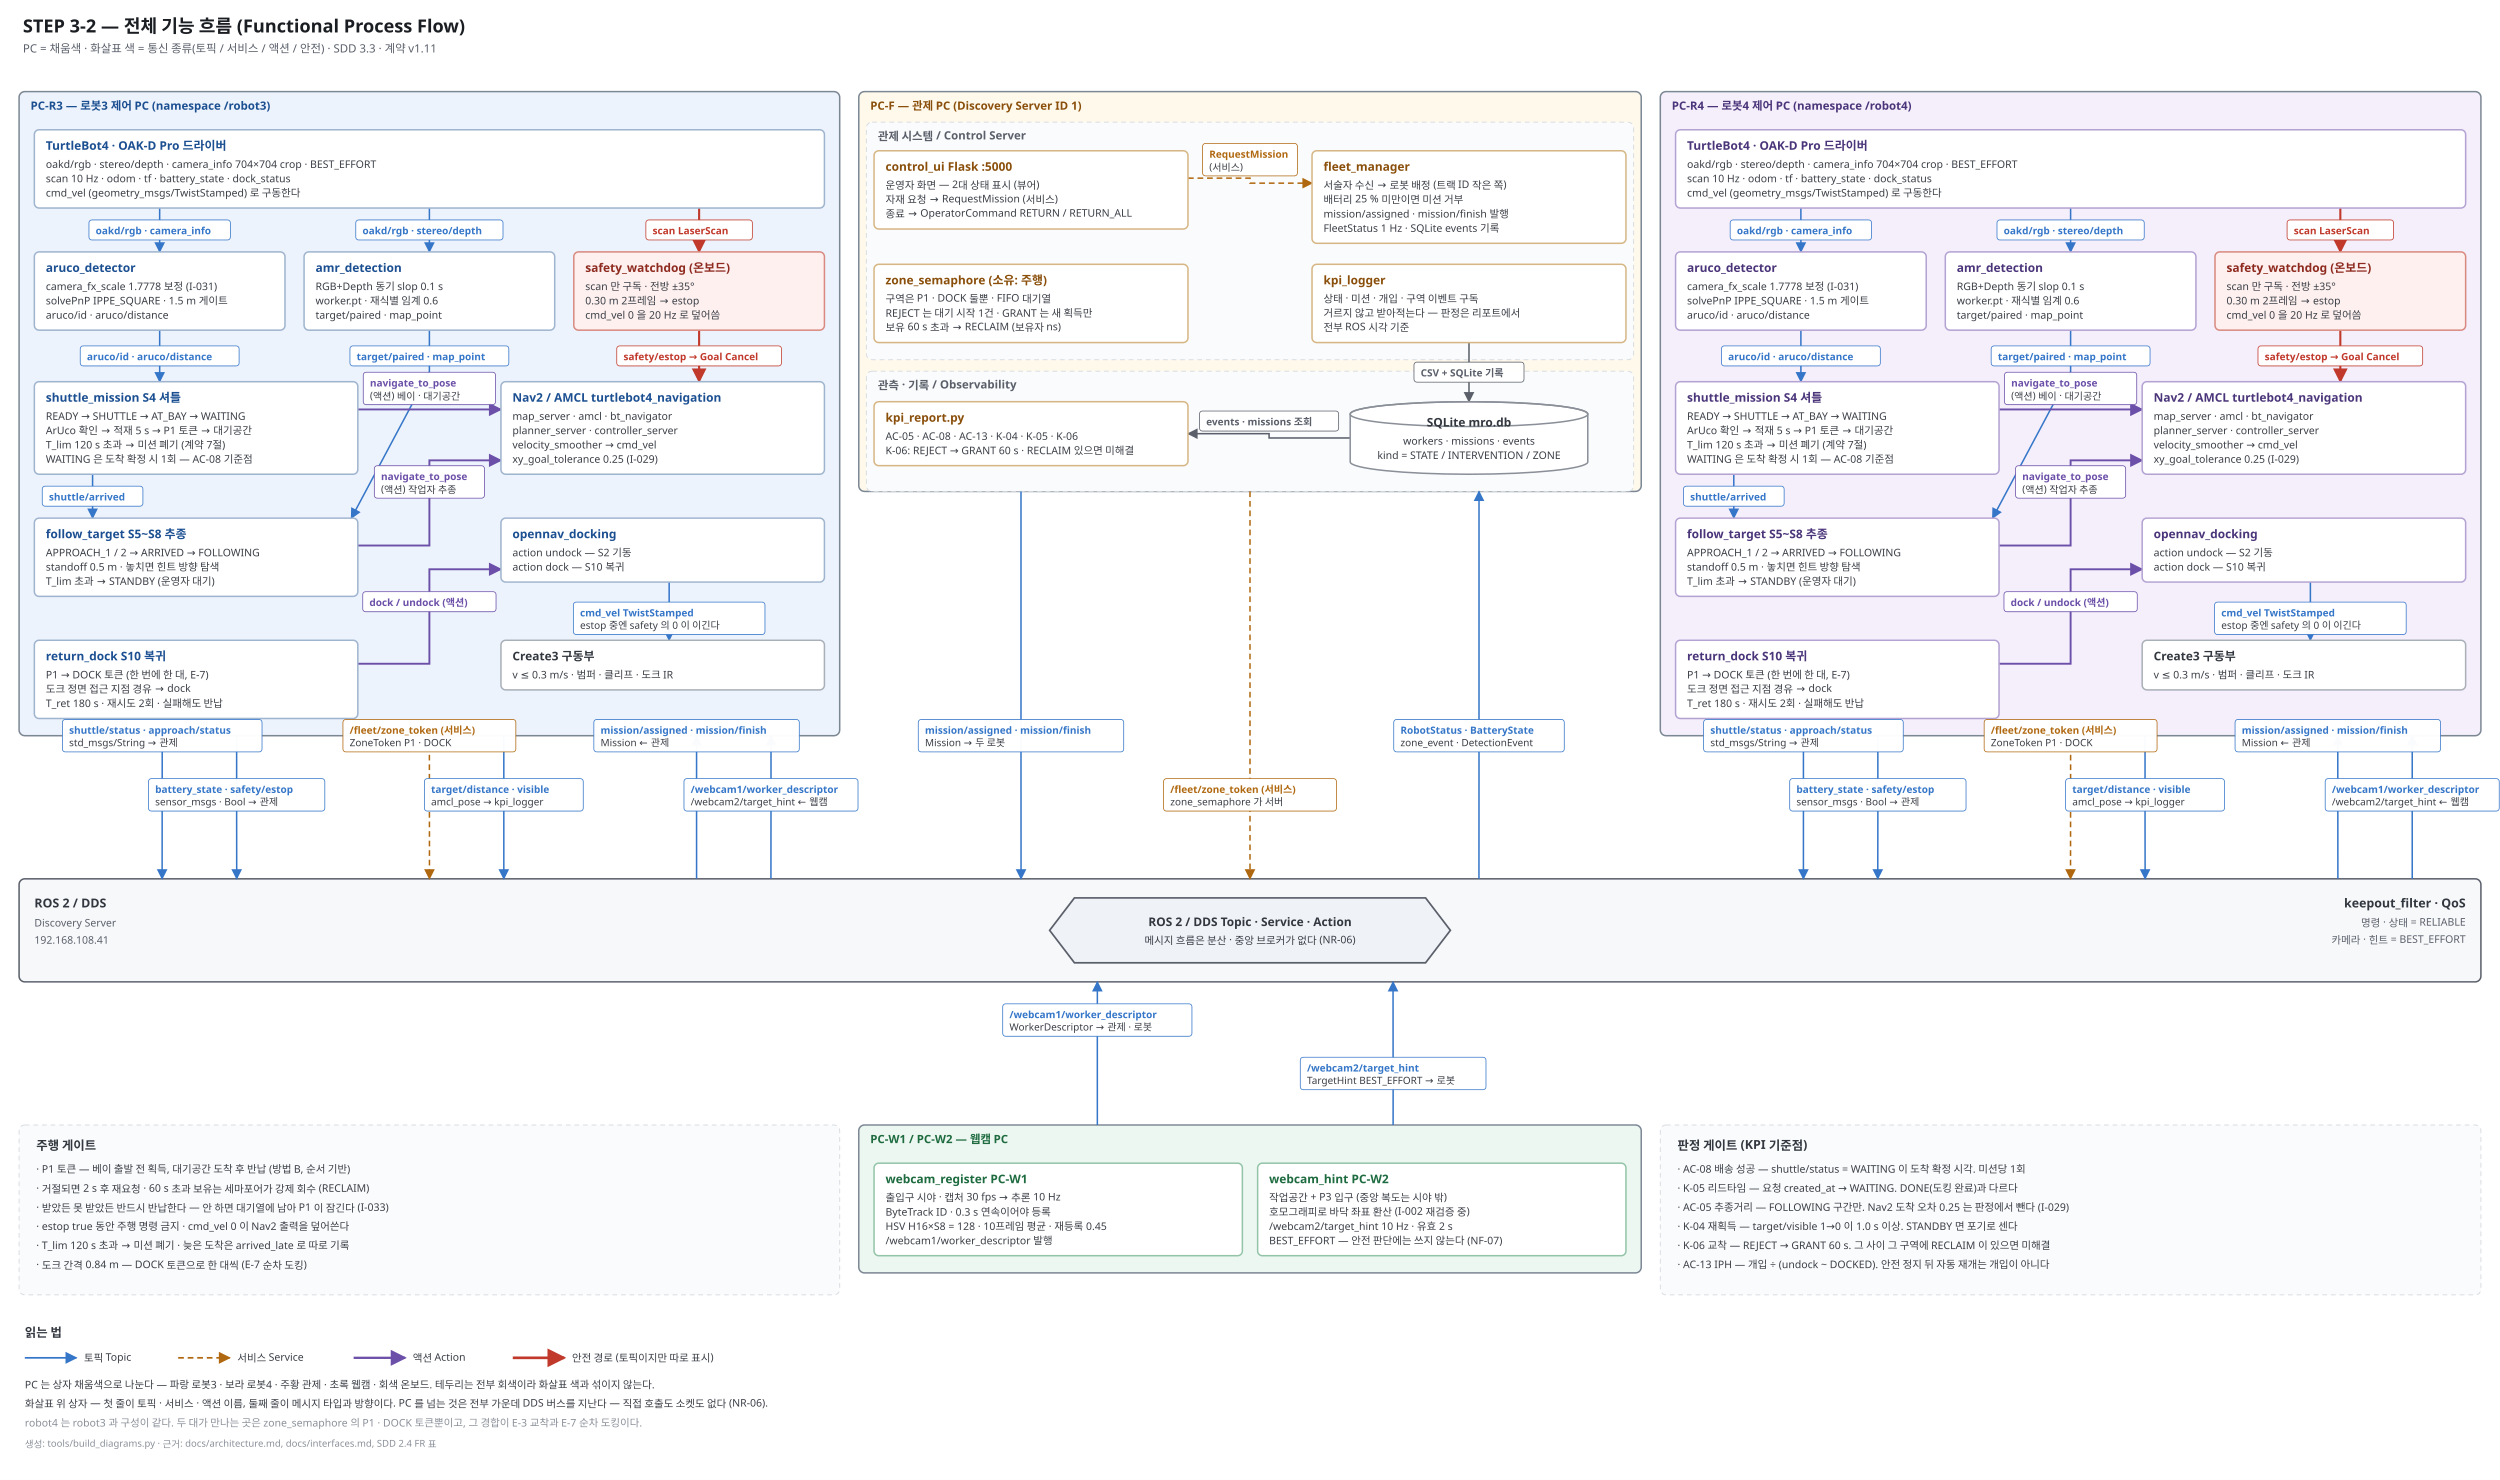
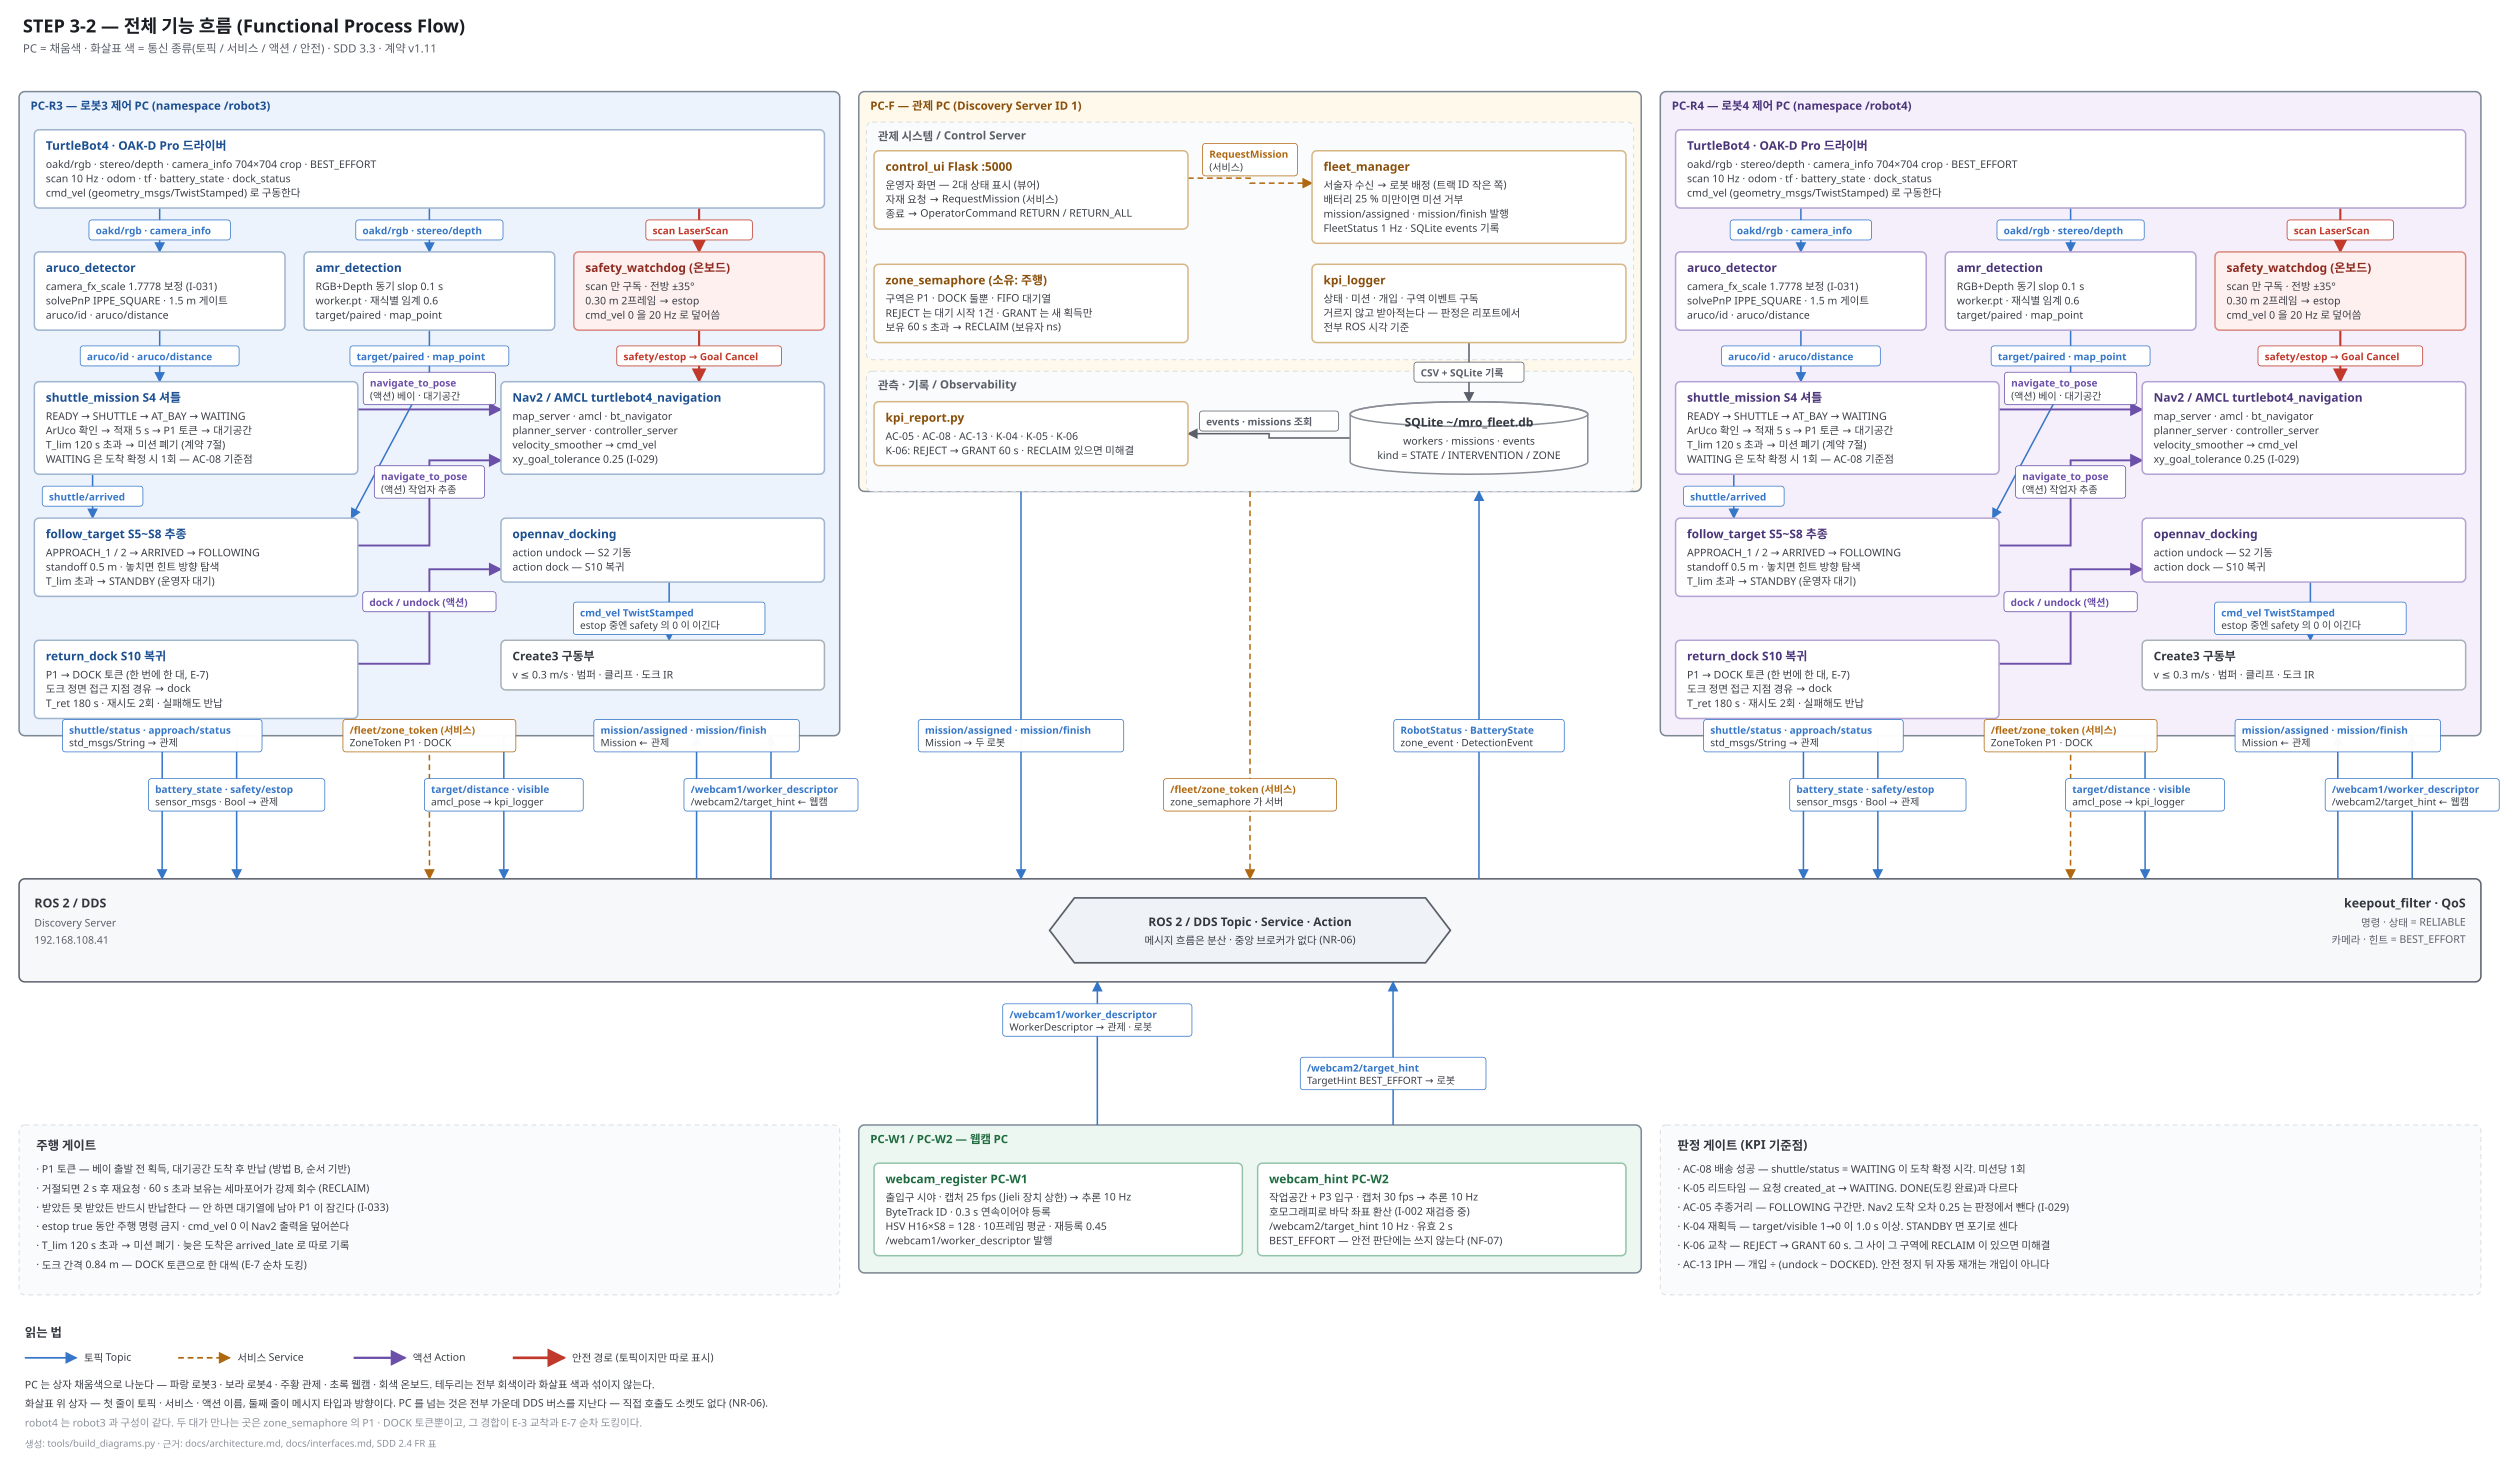
<svg xmlns="http://www.w3.org/2000/svg" width="2620" height="1551" viewBox="0 0 2620 1551" font-family="'Noto Sans KR','Malgun Gothic','Apple SD Gothic Neo','Segoe UI',sans-serif">
  <defs>
    <marker id="ar" viewBox="0 0 10 10" refX="9" refY="5" markerWidth="7" markerHeight="7" orient="auto-start-reverse">
      <path d="M0,0 L10,5 L0,10 z" fill="#5A5F6A" />
    </marker>
    <marker id="arR" viewBox="0 0 10 10" refX="9" refY="5" markerWidth="7" markerHeight="7" orient="auto-start-reverse">
      <path d="M0,0 L10,5 L0,10 z" fill="#C0392B" />
    </marker>
    <marker id="arB" viewBox="0 0 10 10" refX="9" refY="5" markerWidth="7" markerHeight="7" orient="auto-start-reverse">
      <path d="M0,0 L10,5 L0,10 z" fill="#3576C8" />
    </marker>
    <marker id="arP" viewBox="0 0 10 10" refX="9" refY="5" markerWidth="7" markerHeight="7" orient="auto-start-reverse">
      <path d="M0,0 L10,5 L0,10 z" fill="#6B4FA8" />
    </marker>
    <marker id="arO" viewBox="0 0 10 10" refX="9" refY="5" markerWidth="7" markerHeight="7" orient="auto-start-reverse">
      <path d="M0,0 L10,5 L0,10 z" fill="#B06810" />
    </marker>
    <marker id="arG" viewBox="0 0 10 10" refX="9" refY="5" markerWidth="7" markerHeight="7" orient="auto-start-reverse">
      <path d="M0,0 L10,5 L0,10 z" fill="#2E8B57" />
    </marker>
  </defs>
  <rect width="100%" height="100%" fill="#FFFFFF" />
  <text x="24" y="34" font-size="19" font-weight="700" fill="#1A1D22">STEP 3-2 — 전체 기능 흐름 (Functional Process Flow)</text>
  <text x="24" y="55" font-size="12" fill="#5A5F6A">PC = 채움색 · 화살표 색 = 통신 종류(토픽 / 서비스 / 액션 / 안전) · SDD 3.3 · 계약 v1.11</text>
  <rect x="20" y="96" width="860" height="675" rx="6" fill="#EDF3FC" stroke="#7C8794" stroke-width="1.6" />
  <text x="32" y="115" font-size="12" font-weight="700" fill="#1B4F91">PC-R3 — 로봇3 제어 PC   (namespace /robot3)</text>
  <rect x="1740" y="96" width="860" height="675" rx="6" fill="#F4EFFB" stroke="#7C8794" stroke-width="1.6" />
  <text x="1752" y="115" font-size="12" font-weight="700" fill="#4B357A">PC-R4 — 로봇4 제어 PC   (namespace /robot4)</text>
  <rect x="900" y="96" width="820" height="419" rx="6" fill="#FFF9EC" stroke="#7C8794" stroke-width="1.6" />
  <text x="912" y="115" font-size="12" font-weight="700" fill="#8A4F0B">PC-F — 관제 PC   (Discovery Server ID 1)</text>
  <rect x="20" y="921" width="2580" height="108" rx="6" fill="#F7F8FA" stroke="#5A5F6A" stroke-width="1.6" />
  <rect x="900" y="1179" width="820" height="155" rx="6" fill="#EDF7F1" stroke="#7C8794" stroke-width="1.6" />
  <text x="912" y="1198" font-size="12" font-weight="700" fill="#1E6B40">PC-W1 / PC-W2 — 웹캠 PC</text>
  <rect x="908" y="128" width="804" height="249" rx="6" fill="#FAFBFC" stroke="#D7DBE0" stroke-width="1" stroke-dasharray="5 4" />
  <text x="920" y="147" font-size="12" font-weight="700" fill="#5A5F6A">관제 시스템 / Control Server</text>
  <rect x="908" y="389" width="804" height="126" rx="6" fill="#FAFBFC" stroke="#D7DBE0" stroke-width="1" stroke-dasharray="5 4" />
  <text x="920" y="408" font-size="12" font-weight="700" fill="#5A5F6A">관측 · 기록 / Observability</text>
  <rect x="20" y="1179" width="860" height="178" rx="6" fill="#FAFBFC" stroke="#D7DBE0" stroke-width="1" stroke-dasharray="5 4" />
  <rect x="1740" y="1179" width="860" height="178" rx="6" fill="#FAFBFC" stroke="#D7DBE0" stroke-width="1" stroke-dasharray="5 4" />
  <path d="M 167.321 218 L 167.333 255.5 L 167.333 257.5 L 167.333 264" fill="none" stroke="#3576C8" stroke-width="1.6" marker-end="url(#arB)" />
  <path d="M 450 218 L 450 255.5 L 450 257.5 L 450 264" fill="none" stroke="#3576C8" stroke-width="1.6" marker-end="url(#arB)" />
  <path d="M 732.679 218 L 732.667 255.5 L 732.667 257.5 L 732.667 264" fill="none" stroke="#C0392B" stroke-width="2.2" marker-end="url(#arR)" />
  <path d="M 167.333 346 L 167.333 387.5 L 167.333 389.5 L 167.329 400" fill="none" stroke="#3576C8" stroke-width="1.6" marker-end="url(#arB)" />
  <path d="M 450 346 L 450 387.5 L 450 389.5 L 368.22 543" fill="none" stroke="#3576C8" stroke-width="1.6" marker-end="url(#arB)" />
  <path d="M 732.667 346 L 732.667 387.5 L 732.667 389.5 L 732.671 400" fill="none" stroke="#C0392B" stroke-width="2.2" marker-end="url(#arR)" />
  <path d="M 97.02 497 L 97.02 534.5 L 97.02 536.5 L 97.02 543" fill="none" stroke="#3576C8" stroke-width="1.6" marker-end="url(#arB)" />
  <path d="M 701.28 610 L 701.28 669 L 701.28 671 L 701.28 671" fill="none" stroke="#3576C8" stroke-width="1.6" marker-end="url(#arB)" />
  <path d="M 375 429.1 L 525 429.1" fill="none" stroke="#6B4FA8" stroke-width="2" marker-end="url(#arP)" />
  <path d="M 375 571.7 L 450 571.7 L 450 482.45 L 525 482.45" fill="none" stroke="#6B4FA8" stroke-width="2" marker-end="url(#arP)" />
  <path d="M 375 695.6 L 450 695.6 L 450 596.6 L 525 596.6" fill="none" stroke="#6B4FA8" stroke-width="2" marker-end="url(#arP)" />
  <path d="M 1887.32 218 L 1887.33 255.5 L 1887.33 257.5 L 1887.33 264" fill="none" stroke="#3576C8" stroke-width="1.6" marker-end="url(#arB)" />
  <path d="M 2170 218 L 2170 255.5 L 2170 257.5 L 2170 264" fill="none" stroke="#3576C8" stroke-width="1.6" marker-end="url(#arB)" />
  <path d="M 2452.68 218 L 2452.67 255.5 L 2452.67 257.5 L 2452.67 264" fill="none" stroke="#C0392B" stroke-width="2.2" marker-end="url(#arR)" />
  <path d="M 1887.33 346 L 1887.33 387.5 L 1887.33 389.5 L 1887.33 400" fill="none" stroke="#3576C8" stroke-width="1.6" marker-end="url(#arB)" />
  <path d="M 2170 346 L 2170 387.5 L 2170 389.5 L 2088.22 543" fill="none" stroke="#3576C8" stroke-width="1.6" marker-end="url(#arB)" />
  <path d="M 2452.67 346 L 2452.67 387.5 L 2452.67 389.5 L 2452.67 400" fill="none" stroke="#C0392B" stroke-width="2.2" marker-end="url(#arR)" />
  <path d="M 1817.02 497 L 1817.02 534.5 L 1817.02 536.5 L 1817.02 543" fill="none" stroke="#3576C8" stroke-width="1.6" marker-end="url(#arB)" />
  <path d="M 2421.28 610 L 2421.28 669 L 2421.28 671 L 2421.28 671" fill="none" stroke="#3576C8" stroke-width="1.6" marker-end="url(#arB)" />
  <path d="M 2095 429.1 L 2245 429.1" fill="none" stroke="#6B4FA8" stroke-width="2" marker-end="url(#arP)" />
  <path d="M 2095 571.7 L 2170 571.7 L 2170 482.45 L 2245 482.45" fill="none" stroke="#6B4FA8" stroke-width="2" marker-end="url(#arP)" />
  <path d="M 2095 695.6 L 2170 695.6 L 2170 596.6 L 2245 596.6" fill="none" stroke="#6B4FA8" stroke-width="2" marker-end="url(#arP)" />
  <path d="M 1539.5 359 L 1539.5 404.5 L 1539.5 406.5 L 1539.5 421" fill="none" stroke="#5A5F6A" stroke-width="1.6" marker-end="url(#ar)" />
  <path d="M 1415 459 L 1330 459 L 1330 454.5 L 1245 454.5" fill="none" stroke="#5A5F6A" stroke-width="1.6" marker-end="url(#ar)" />
  <path d="M 1245 186.7 L 1310 186.7 L 1310 191.95 L 1375 191.95" fill="none" stroke="#B06810" stroke-width="1.6" stroke-dasharray="6 4" marker-end="url(#arO)" />
  <path d="M 169.984 771 L 170 792 L 170 794 L 169.898 921" fill="none" stroke="#3576C8" stroke-width="1.6" marker-end="url(#arB)" />
  <path d="M 450 771 L 450 792 L 450 794 L 450.086 921" fill="none" stroke="#B06810" stroke-width="1.6" stroke-dasharray="6 4" marker-end="url(#arO)" />
  <path d="M 730.016 921 L 730 792 L 730 794 L 730.016 771" fill="none" stroke="#3576C8" stroke-width="1.6" marker-end="url(#arB)" />
  <path d="M 247.986 771 L 248 854 L 248 856 L 248.072 921" fill="none" stroke="#3576C8" stroke-width="1.6" marker-end="url(#arB)" />
  <path d="M 528.002 771 L 528 854 L 528 856 L 528.002 921" fill="none" stroke="#3576C8" stroke-width="1.6" marker-end="url(#arB)" />
  <path d="M 807.932 921 L 808 854 L 808 856 L 808.018 771" fill="none" stroke="#3576C8" stroke-width="1.6" marker-end="url(#arB)" />
  <path d="M 1889.98 771 L 1890 792 L 1890 794 L 1889.98 921" fill="none" stroke="#3576C8" stroke-width="1.6" marker-end="url(#arB)" />
  <path d="M 2170 771 L 2170 792 L 2170 794 L 2169.91 921" fill="none" stroke="#B06810" stroke-width="1.6" stroke-dasharray="6 4" marker-end="url(#arO)" />
  <path d="M 2450.1 921 L 2450 792 L 2450 794 L 2450.02 771" fill="none" stroke="#3576C8" stroke-width="1.6" marker-end="url(#arB)" />
  <path d="M 1967.99 771 L 1968 854 L 1968 856 L 1967.9 921" fill="none" stroke="#3576C8" stroke-width="1.6" marker-end="url(#arB)" />
  <path d="M 2248 771 L 2248 854 L 2248 856 L 2248.09 921" fill="none" stroke="#3576C8" stroke-width="1.6" marker-end="url(#arB)" />
  <path d="M 2528.02 921 L 2528 854 L 2528 856 L 2528.02 771" fill="none" stroke="#3576C8" stroke-width="1.6" marker-end="url(#arB)" />
  <path d="M 1069.99 515 L 1070 792 L 1070 794 L 1070.06 921" fill="none" stroke="#3576C8" stroke-width="1.6" marker-end="url(#arB)" />
  <path d="M 1310 515 L 1310 854 L 1310 856 L 1310 921" fill="none" stroke="#B06810" stroke-width="1.6" stroke-dasharray="6 4" marker-end="url(#arO)" />
  <path d="M 1549.94 921 L 1550 792 L 1550 794 L 1550.01 515" fill="none" stroke="#3576C8" stroke-width="1.6" marker-end="url(#arB)" />
  <path d="M 1150.02 1179 L 1150 1090 L 1150 1092 L 1150.04 1029" fill="none" stroke="#3576C8" stroke-width="1.6" marker-end="url(#arB)" />
  <path d="M 1459.98 1179 L 1460 1146 L 1460 1148 L 1459.9 1029" fill="none" stroke="#3576C8" stroke-width="1.6" marker-end="url(#arB)" />
  <path d="M 26 1423 L 80 1423" fill="none" stroke="#3576C8" stroke-width="1.8" marker-end="url(#arB)" />
  <path d="M 186.7 1423 L 240.7 1423" fill="none" stroke="#B06810" stroke-width="1.8" stroke-dasharray="6 4" marker-end="url(#arO)" />
  <path d="M 370.6 1423 L 424.6 1423" fill="none" stroke="#6B4FA8" stroke-width="2.4" marker-end="url(#arP)" />
  <path d="M 537.4 1423 L 591.4 1423" fill="none" stroke="#C0392B" stroke-width="2.8" marker-end="url(#arR)" />
  <rect x="36" y="136" width="828" height="82" rx="5" fill="#FFFFFF" stroke="#9FB4CE" stroke-width="1.6" />
  <text x="48" y="157" font-size="12.5" font-weight="700" fill="#1B4F91">TurtleBot4 · OAK-D Pro 드라이버</text>
  <text x="48" y="176" font-size="11" fill="#3A3E46">oakd/rgb · stereo/depth · camera_info   704×704 crop · BEST_EFFORT</text>
  <text x="48" y="191" font-size="11" fill="#3A3E46">scan 10 Hz · odom · tf · battery_state · dock_status</text>
  <text x="48" y="206" font-size="11" fill="#3A3E46">cmd_vel (geometry_msgs/TwistStamped) 로 구동한다</text>
  <rect x="36" y="264" width="262.667" height="82" rx="5" fill="#FFFFFF" stroke="#9FB4CE" stroke-width="1.6" />
  <text x="48" y="285" font-size="12.5" font-weight="700" fill="#1B4F91">aruco_detector</text>
  <text x="48" y="304" font-size="11" fill="#3A3E46">camera_fx_scale 1.7778 보정 (I-031)</text>
  <text x="48" y="319" font-size="11" fill="#3A3E46">solvePnP IPPE_SQUARE · 1.5 m 게이트</text>
  <text x="48" y="334" font-size="11" fill="#3A3E46">aruco/id · aruco/distance</text>
  <rect x="318.667" y="264" width="262.667" height="82" rx="5" fill="#FFFFFF" stroke="#9FB4CE" stroke-width="1.6" />
  <text x="330.667" y="285" font-size="12.5" font-weight="700" fill="#1B4F91">amr_detection</text>
  <text x="330.667" y="304" font-size="11" fill="#3A3E46">RGB+Depth 동기 slop 0.1 s</text>
  <text x="330.667" y="319" font-size="11" fill="#3A3E46">worker.pt · 재식별 임계 0.6</text>
  <text x="330.667" y="334" font-size="11" fill="#3A3E46">target/paired · map_point</text>
  <rect x="601.333" y="264" width="262.667" height="82" rx="5" fill="#FDF0EF" stroke="#D98A80" stroke-width="1.6" />
  <text x="613.333" y="285" font-size="12.5" font-weight="700" fill="#8E2A1F">safety_watchdog  (온보드)</text>
  <text x="613.333" y="304" font-size="11" fill="#3A3E46">scan 만 구독 · 전방 ±35°</text>
  <text x="613.333" y="319" font-size="11" fill="#3A3E46">0.30 m 2프레임 → estop</text>
  <text x="613.333" y="334" font-size="11" fill="#3A3E46">cmd_vel 0 을 20 Hz 로 덮어씀</text>
  <rect x="36" y="400" width="339" height="97" rx="5" fill="#FFFFFF" stroke="#9FB4CE" stroke-width="1.6" />
  <text x="48" y="421" font-size="12.5" font-weight="700" fill="#1B4F91">shuttle_mission    S4 셔틀</text>
  <text x="48" y="440" font-size="11" fill="#3A3E46">READY → SHUTTLE → AT_BAY → WAITING</text>
  <text x="48" y="455" font-size="11" fill="#3A3E46">ArUco 확인 → 적재 5 s → P1 토큰 → 대기공간</text>
  <text x="48" y="470" font-size="11" fill="#3A3E46">T_lim 120 s 초과 → 미션 폐기 (계약 7절)</text>
  <text x="48" y="485" font-size="11" fill="#3A3E46">WAITING 은 도착 확정 시 1회 — AC-08 기준점</text>
  <rect x="525" y="400" width="339" height="97" rx="5" fill="#FFFFFF" stroke="#9FB4CE" stroke-width="1.6" />
  <text x="537" y="421" font-size="12.5" font-weight="700" fill="#1B4F91">Nav2 / AMCL   turtlebot4_navigation</text>
  <text x="537" y="440" font-size="11" fill="#3A3E46">map_server · amcl · bt_navigator</text>
  <text x="537" y="455" font-size="11" fill="#3A3E46">planner_server · controller_server</text>
  <text x="537" y="470" font-size="11" fill="#3A3E46">velocity_smoother → cmd_vel</text>
  <text x="537" y="485" font-size="11" fill="#3A3E46">xy_goal_tolerance 0.25 (I-029)</text>
  <rect x="36" y="543" width="339" height="82" rx="5" fill="#FFFFFF" stroke="#9FB4CE" stroke-width="1.6" />
  <text x="48" y="564" font-size="12.5" font-weight="700" fill="#1B4F91">follow_target      S5~S8 추종</text>
  <text x="48" y="583" font-size="11" fill="#3A3E46">APPROACH_1 / 2 → ARRIVED → FOLLOWING</text>
  <text x="48" y="598" font-size="11" fill="#3A3E46">standoff 0.5 m · 놓치면 힌트 방향 탐색</text>
  <text x="48" y="613" font-size="11" fill="#3A3E46">T_lim 초과 → STANDBY (운영자 대기)</text>
  <rect x="525" y="543" width="339" height="67" rx="5" fill="#FFFFFF" stroke="#9FB4CE" stroke-width="1.6" />
  <text x="537" y="564" font-size="12.5" font-weight="700" fill="#1B4F91">opennav_docking</text>
  <text x="537" y="583" font-size="11" fill="#3A3E46">action  undock  — S2 기동</text>
  <text x="537" y="598" font-size="11" fill="#3A3E46">action  dock     — S10 복귀</text>
  <rect x="36" y="671" width="339" height="82" rx="5" fill="#FFFFFF" stroke="#9FB4CE" stroke-width="1.6" />
  <text x="48" y="692" font-size="12.5" font-weight="700" fill="#1B4F91">return_dock       S10 복귀</text>
  <text x="48" y="711" font-size="11" fill="#3A3E46">P1 → DOCK 토큰 (한 번에 한 대, E-7)</text>
  <text x="48" y="726" font-size="11" fill="#3A3E46">도크 정면 접근 지점 경유 → dock</text>
  <text x="48" y="741" font-size="11" fill="#3A3E46">T_ret 180 s · 재시도 2회 · 실패해도 반납</text>
  <rect x="525" y="671" width="339" height="52" rx="5" fill="#FFFFFF" stroke="#AAB0B8" stroke-width="1.6" />
  <text x="537" y="692" font-size="12.5" font-weight="700" fill="#333840">Create3 구동부</text>
  <text x="537" y="711" font-size="11" fill="#3A3E46">v ≤ 0.3 m/s · 범퍼 · 클리프 · 도크 IR</text>
  <rect x="1756" y="136" width="828" height="82" rx="5" fill="#FFFFFF" stroke="#B4A2D2" stroke-width="1.6" />
  <text x="1768" y="157" font-size="12.5" font-weight="700" fill="#4B357A">TurtleBot4 · OAK-D Pro 드라이버</text>
  <text x="1768" y="176" font-size="11" fill="#3A3E46">oakd/rgb · stereo/depth · camera_info   704×704 crop · BEST_EFFORT</text>
  <text x="1768" y="191" font-size="11" fill="#3A3E46">scan 10 Hz · odom · tf · battery_state · dock_status</text>
  <text x="1768" y="206" font-size="11" fill="#3A3E46">cmd_vel (geometry_msgs/TwistStamped) 로 구동한다</text>
  <rect x="1756" y="264" width="262.667" height="82" rx="5" fill="#FFFFFF" stroke="#B4A2D2" stroke-width="1.6" />
  <text x="1768" y="285" font-size="12.5" font-weight="700" fill="#4B357A">aruco_detector</text>
  <text x="1768" y="304" font-size="11" fill="#3A3E46">camera_fx_scale 1.7778 보정 (I-031)</text>
  <text x="1768" y="319" font-size="11" fill="#3A3E46">solvePnP IPPE_SQUARE · 1.5 m 게이트</text>
  <text x="1768" y="334" font-size="11" fill="#3A3E46">aruco/id · aruco/distance</text>
  <rect x="2038.67" y="264" width="262.667" height="82" rx="5" fill="#FFFFFF" stroke="#B4A2D2" stroke-width="1.6" />
  <text x="2050.67" y="285" font-size="12.5" font-weight="700" fill="#4B357A">amr_detection</text>
  <text x="2050.67" y="304" font-size="11" fill="#3A3E46">RGB+Depth 동기 slop 0.1 s</text>
  <text x="2050.67" y="319" font-size="11" fill="#3A3E46">worker.pt · 재식별 임계 0.6</text>
  <text x="2050.67" y="334" font-size="11" fill="#3A3E46">target/paired · map_point</text>
  <rect x="2321.33" y="264" width="262.667" height="82" rx="5" fill="#FDF0EF" stroke="#D98A80" stroke-width="1.6" />
  <text x="2333.33" y="285" font-size="12.5" font-weight="700" fill="#8E2A1F">safety_watchdog  (온보드)</text>
  <text x="2333.33" y="304" font-size="11" fill="#3A3E46">scan 만 구독 · 전방 ±35°</text>
  <text x="2333.33" y="319" font-size="11" fill="#3A3E46">0.30 m 2프레임 → estop</text>
  <text x="2333.33" y="334" font-size="11" fill="#3A3E46">cmd_vel 0 을 20 Hz 로 덮어씀</text>
  <rect x="1756" y="400" width="339" height="97" rx="5" fill="#FFFFFF" stroke="#B4A2D2" stroke-width="1.6" />
  <text x="1768" y="421" font-size="12.5" font-weight="700" fill="#4B357A">shuttle_mission    S4 셔틀</text>
  <text x="1768" y="440" font-size="11" fill="#3A3E46">READY → SHUTTLE → AT_BAY → WAITING</text>
  <text x="1768" y="455" font-size="11" fill="#3A3E46">ArUco 확인 → 적재 5 s → P1 토큰 → 대기공간</text>
  <text x="1768" y="470" font-size="11" fill="#3A3E46">T_lim 120 s 초과 → 미션 폐기 (계약 7절)</text>
  <text x="1768" y="485" font-size="11" fill="#3A3E46">WAITING 은 도착 확정 시 1회 — AC-08 기준점</text>
  <rect x="2245" y="400" width="339" height="97" rx="5" fill="#FFFFFF" stroke="#B4A2D2" stroke-width="1.6" />
  <text x="2257" y="421" font-size="12.5" font-weight="700" fill="#4B357A">Nav2 / AMCL   turtlebot4_navigation</text>
  <text x="2257" y="440" font-size="11" fill="#3A3E46">map_server · amcl · bt_navigator</text>
  <text x="2257" y="455" font-size="11" fill="#3A3E46">planner_server · controller_server</text>
  <text x="2257" y="470" font-size="11" fill="#3A3E46">velocity_smoother → cmd_vel</text>
  <text x="2257" y="485" font-size="11" fill="#3A3E46">xy_goal_tolerance 0.25 (I-029)</text>
  <rect x="1756" y="543" width="339" height="82" rx="5" fill="#FFFFFF" stroke="#B4A2D2" stroke-width="1.6" />
  <text x="1768" y="564" font-size="12.5" font-weight="700" fill="#4B357A">follow_target      S5~S8 추종</text>
  <text x="1768" y="583" font-size="11" fill="#3A3E46">APPROACH_1 / 2 → ARRIVED → FOLLOWING</text>
  <text x="1768" y="598" font-size="11" fill="#3A3E46">standoff 0.5 m · 놓치면 힌트 방향 탐색</text>
  <text x="1768" y="613" font-size="11" fill="#3A3E46">T_lim 초과 → STANDBY (운영자 대기)</text>
  <rect x="2245" y="543" width="339" height="67" rx="5" fill="#FFFFFF" stroke="#B4A2D2" stroke-width="1.6" />
  <text x="2257" y="564" font-size="12.5" font-weight="700" fill="#4B357A">opennav_docking</text>
  <text x="2257" y="583" font-size="11" fill="#3A3E46">action  undock  — S2 기동</text>
  <text x="2257" y="598" font-size="11" fill="#3A3E46">action  dock     — S10 복귀</text>
  <rect x="1756" y="671" width="339" height="82" rx="5" fill="#FFFFFF" stroke="#B4A2D2" stroke-width="1.6" />
  <text x="1768" y="692" font-size="12.5" font-weight="700" fill="#4B357A">return_dock       S10 복귀</text>
  <text x="1768" y="711" font-size="11" fill="#3A3E46">P1 → DOCK 토큰 (한 번에 한 대, E-7)</text>
  <text x="1768" y="726" font-size="11" fill="#3A3E46">도크 정면 접근 지점 경유 → dock</text>
  <text x="1768" y="741" font-size="11" fill="#3A3E46">T_ret 180 s · 재시도 2회 · 실패해도 반납</text>
  <rect x="2245" y="671" width="339" height="52" rx="5" fill="#FFFFFF" stroke="#AAB0B8" stroke-width="1.6" />
  <text x="2257" y="692" font-size="12.5" font-weight="700" fill="#333840">Create3 구동부</text>
  <text x="2257" y="711" font-size="11" fill="#3A3E46">v ≤ 0.3 m/s · 범퍼 · 클리프 · 도크 IR</text>
  <rect x="916" y="158" width="329" height="82" rx="5" fill="#FFFFFF" stroke="#D6B685" stroke-width="1.6" />
  <text x="928" y="179" font-size="12.5" font-weight="700" fill="#8A4F0B">control_ui     Flask :5000</text>
  <text x="928" y="198" font-size="11" fill="#3A3E46">운영자 화면 — 2대 상태 표시 (뷰어)</text>
  <text x="928" y="213" font-size="11" fill="#3A3E46">자재 요청 → RequestMission (서비스)</text>
  <text x="928" y="228" font-size="11" fill="#3A3E46">종료 → OperatorCommand RETURN / RETURN_ALL</text>
  <rect x="1375" y="158" width="329" height="97" rx="5" fill="#FFFFFF" stroke="#D6B685" stroke-width="1.6" />
  <text x="1387" y="179" font-size="12.5" font-weight="700" fill="#8A4F0B">fleet_manager</text>
  <text x="1387" y="198" font-size="11" fill="#3A3E46">서술자 수신 → 로봇 배정 (트랙 ID 작은 쪽)</text>
  <text x="1387" y="213" font-size="11" fill="#3A3E46">배터리 25 % 미만이면 미션 거부</text>
  <text x="1387" y="228" font-size="11" fill="#3A3E46">mission/assigned · mission/finish 발행</text>
  <text x="1387" y="243" font-size="11" fill="#3A3E46">FleetStatus 1 Hz · SQLite events 기록</text>
  <rect x="916" y="277" width="329" height="82" rx="5" fill="#FFFFFF" stroke="#D6B685" stroke-width="1.6" />
  <text x="928" y="298" font-size="12.5" font-weight="700" fill="#8A4F0B">zone_semaphore   (소유: 주행)</text>
  <text x="928" y="317" font-size="11" fill="#3A3E46">구역은 P1 · DOCK 둘뿐 · FIFO 대기열</text>
  <text x="928" y="332" font-size="11" fill="#3A3E46">REJECT 는 대기 시작 1건 · GRANT 는 새 획득만</text>
  <text x="928" y="347" font-size="11" fill="#3A3E46">보유 60 s 초과 → RECLAIM (보유자 ns)</text>
  <rect x="1375" y="277" width="329" height="82" rx="5" fill="#FFFFFF" stroke="#D6B685" stroke-width="1.6" />
  <text x="1387" y="298" font-size="12.5" font-weight="700" fill="#8A4F0B">kpi_logger</text>
  <text x="1387" y="317" font-size="11" fill="#3A3E46">상태 · 미션 · 개입 · 구역 이벤트 구독</text>
  <text x="1387" y="332" font-size="11" fill="#3A3E46">거르지 않고 받아적는다 — 판정은 리포트에서</text>
  <text x="1387" y="347" font-size="11" fill="#3A3E46">전부 ROS 시각 기준</text>
  <path d="M 1415 434 L 1415 484 A 124.5 13 0 0 0 1664 484 L 1664 434 A 124.5 13 0 0 0 1415 434 Z" fill="#FFFFFF" stroke="#8A8F98" stroke-width="1.6" />
  <path d="M 1415 434 A 124.5 13 0 0 0 1664 434 A 124.5 13 0 0 0 1415 434" fill="none" stroke="#8A8F98" stroke-width="1.6" />
-   <text x="1539.5" y="447" font-size="12.5" font-weight="700" fill="#333840" text-anchor="middle">SQLite  mro.db</text>
+   <text x="1539.5" y="447" font-size="12.5" font-weight="700" fill="#333840" text-anchor="middle">SQLite   ~/mro_fleet.db</text>
  <text x="1539.5" y="466" font-size="11" fill="#3A3E46" text-anchor="middle">workers · missions · events</text>
  <text x="1539.5" y="481" font-size="11" fill="#3A3E46" text-anchor="middle">kind = STATE / INTERVENTION / ZONE</text>
  <rect x="916" y="421" width="329" height="67" rx="5" fill="#FFFFFF" stroke="#D6B685" stroke-width="1.6" />
  <text x="928" y="442" font-size="12.5" font-weight="700" fill="#8A4F0B">kpi_report.py</text>
  <text x="928" y="461" font-size="11" fill="#3A3E46">AC-05 · AC-08 · AC-13 · K-04 · K-05 · K-06</text>
  <text x="928" y="476" font-size="11" fill="#3A3E46">K-06: REJECT → GRANT 60 s · RECLAIM 있으면 미해결</text>
  <polygon points="1126,941 1494,941 1520,975 1494,1009 1126,1009 1100,975" fill="#EFF2F6" stroke="#5A5F6A" stroke-width="1.8" />
  <text x="1310" y="970.5" font-size="12.5" font-weight="700" fill="#333840" text-anchor="middle">ROS 2 / DDS     Topic · Service · Action</text>
  <text x="1310" y="989.5" font-size="11" fill="#3A3E46" text-anchor="middle">메시지 흐름은 분산 · 중앙 브로커가 없다 (NR-06)</text>
  <rect x="916" y="1219" width="386" height="97" rx="5" fill="#FFFFFF" stroke="#93C4A8" stroke-width="1.6" />
  <text x="928" y="1240" font-size="12.5" font-weight="700" fill="#1E6B40">webcam_register     PC-W1</text>
-   <text x="928" y="1259" font-size="11" fill="#3A3E46">출입구 시야 · 캡처 30 fps → 추론 10 Hz</text>
+   <text x="928" y="1259" font-size="11" fill="#3A3E46">출입구 시야 · 캡처 25 fps (Jieli 장치 상한) → 추론 10 Hz</text>
  <text x="928" y="1274" font-size="11" fill="#3A3E46">ByteTrack ID · 0.3 s 연속이어야 등록</text>
  <text x="928" y="1289" font-size="11" fill="#3A3E46">HSV H16×S8 = 128 · 10프레임 평균 · 재등록 0.45</text>
  <text x="928" y="1304" font-size="11" fill="#3A3E46">/webcam1/worker_descriptor 발행</text>
  <rect x="1318" y="1219" width="386" height="97" rx="5" fill="#FFFFFF" stroke="#93C4A8" stroke-width="1.6" />
  <text x="1330" y="1240" font-size="12.5" font-weight="700" fill="#1E6B40">webcam_hint          PC-W2</text>
-   <text x="1330" y="1259" font-size="11" fill="#3A3E46">작업공간 + P3 입구 (중앙 복도는 시야 밖)</text>
+   <text x="1330" y="1259" font-size="11" fill="#3A3E46">작업공간 + P3 입구 · 캡처 30 fps → 추론 10 Hz</text>
  <text x="1330" y="1274" font-size="11" fill="#3A3E46">호모그래피로 바닥 좌표 환산 (I-002 재검증 중)</text>
  <text x="1330" y="1289" font-size="11" fill="#3A3E46">/webcam2/target_hint  10 Hz · 유효 2 s</text>
  <text x="1330" y="1304" font-size="11" fill="#3A3E46">BEST_EFFORT — 안전 판단에는 쓰지 않는다 (NF-07)</text>
  <rect x="93.233" y="230.5" width="148.2" height="21" rx="3" fill="#FFFFFF" fill-opacity="0.97" stroke="#3576C8" stroke-width="0.8" />
  <text x="100.233" y="245.5" font-size="10.5" fill="#3576C8" font-weight="600">oakd/rgb · camera_info</text>
  <rect x="372.85" y="230.5" width="154.3" height="21" rx="3" fill="#FFFFFF" fill-opacity="0.97" stroke="#3576C8" stroke-width="0.8" />
  <text x="379.85" y="245.5" font-size="10.5" fill="#3576C8" font-weight="600">oakd/rgb · stereo/depth</text>
  <rect x="676.867" y="230.5" width="111.6" height="21" rx="3" fill="#FFFFFF" fill-opacity="0.97" stroke="#C0392B" stroke-width="0.8" />
  <text x="683.867" y="245.5" font-size="10.5" fill="#C0392B" font-weight="600">scan   LaserScan</text>
  <rect x="84.083" y="362.5" width="166.5" height="21" rx="3" fill="#FFFFFF" fill-opacity="0.97" stroke="#3576C8" stroke-width="0.8" />
  <text x="91.083" y="377.5" font-size="10.5" fill="#3576C8" font-weight="600">aruco/id · aruco/distance</text>
  <rect x="366.75" y="362.5" width="166.5" height="21" rx="3" fill="#FFFFFF" fill-opacity="0.97" stroke="#3576C8" stroke-width="0.8" />
  <text x="373.75" y="377.5" font-size="10.5" fill="#3576C8" font-weight="600">target/paired · map_point</text>
  <rect x="646.367" y="362.5" width="172.6" height="21" rx="3" fill="#FFFFFF" fill-opacity="0.97" stroke="#C0392B" stroke-width="0.8" />
  <text x="653.367" y="377.5" font-size="10.5" fill="#C0392B" font-weight="600">safety/estop → Goal Cancel</text>
  <rect x="44.27" y="509.5" width="105.5" height="21" rx="3" fill="#FFFFFF" fill-opacity="0.97" stroke="#3576C8" stroke-width="0.8" />
  <text x="51.27" y="524.5" font-size="10.5" fill="#3576C8" font-weight="600">shuttle/arrived</text>
  <rect x="600.88" y="631" width="200.8" height="34" rx="3" fill="#FFFFFF" fill-opacity="0.97" stroke="#3576C8" stroke-width="0.8" />
  <text x="607.88" y="646" font-size="10.5" fill="#3576C8" font-weight="600">cmd_vel  TwistStamped</text>
  <text x="607.88" y="659" font-size="10.5" fill="#3A3E46">estop 중엔 safety 의 0 이 이긴다</text>
  <rect x="380.7" y="390.1" width="138.6" height="34" rx="3" fill="#FFFFFF" fill-opacity="0.97" stroke="#6B4FA8" stroke-width="0.8" />
  <text x="387.7" y="405.1" font-size="10.5" fill="#6B4FA8" font-weight="600">navigate_to_pose</text>
  <text x="387.7" y="418.1" font-size="10.5" fill="#3A3E46">(액션) 베이 · 대기공간</text>
  <rect x="392.3" y="488.075" width="115.4" height="34" rx="3" fill="#FFFFFF" fill-opacity="0.97" stroke="#6B4FA8" stroke-width="0.8" />
  <text x="399.3" y="503.075" font-size="10.5" fill="#6B4FA8" font-weight="600">navigate_to_pose</text>
  <text x="399.3" y="516.075" font-size="10.5" fill="#3A3E46">(액션) 작업자 추종</text>
  <rect x="380.15" y="620.1" width="139.7" height="21" rx="3" fill="#FFFFFF" fill-opacity="0.97" stroke="#6B4FA8" stroke-width="0.8" />
  <text x="387.15" y="635.1" font-size="10.5" fill="#6B4FA8" font-weight="600">dock / undock  (액션)</text>
  <rect x="1813.23" y="230.5" width="148.2" height="21" rx="3" fill="#FFFFFF" fill-opacity="0.97" stroke="#3576C8" stroke-width="0.8" />
  <text x="1820.23" y="245.5" font-size="10.5" fill="#3576C8" font-weight="600">oakd/rgb · camera_info</text>
  <rect x="2092.85" y="230.5" width="154.3" height="21" rx="3" fill="#FFFFFF" fill-opacity="0.97" stroke="#3576C8" stroke-width="0.8" />
  <text x="2099.85" y="245.5" font-size="10.5" fill="#3576C8" font-weight="600">oakd/rgb · stereo/depth</text>
  <rect x="2396.87" y="230.5" width="111.6" height="21" rx="3" fill="#FFFFFF" fill-opacity="0.97" stroke="#C0392B" stroke-width="0.8" />
  <text x="2403.87" y="245.5" font-size="10.5" fill="#C0392B" font-weight="600">scan   LaserScan</text>
  <rect x="1804.08" y="362.5" width="166.5" height="21" rx="3" fill="#FFFFFF" fill-opacity="0.97" stroke="#3576C8" stroke-width="0.8" />
  <text x="1811.08" y="377.5" font-size="10.5" fill="#3576C8" font-weight="600">aruco/id · aruco/distance</text>
  <rect x="2086.75" y="362.5" width="166.5" height="21" rx="3" fill="#FFFFFF" fill-opacity="0.97" stroke="#3576C8" stroke-width="0.8" />
  <text x="2093.75" y="377.5" font-size="10.5" fill="#3576C8" font-weight="600">target/paired · map_point</text>
  <rect x="2366.37" y="362.5" width="172.6" height="21" rx="3" fill="#FFFFFF" fill-opacity="0.97" stroke="#C0392B" stroke-width="0.8" />
  <text x="2373.37" y="377.5" font-size="10.5" fill="#C0392B" font-weight="600">safety/estop → Goal Cancel</text>
  <rect x="1764.27" y="509.5" width="105.5" height="21" rx="3" fill="#FFFFFF" fill-opacity="0.97" stroke="#3576C8" stroke-width="0.8" />
  <text x="1771.27" y="524.5" font-size="10.5" fill="#3576C8" font-weight="600">shuttle/arrived</text>
  <rect x="2320.88" y="631" width="200.8" height="34" rx="3" fill="#FFFFFF" fill-opacity="0.97" stroke="#3576C8" stroke-width="0.8" />
  <text x="2327.88" y="646" font-size="10.5" fill="#3576C8" font-weight="600">cmd_vel  TwistStamped</text>
  <text x="2327.88" y="659" font-size="10.5" fill="#3A3E46">estop 중엔 safety 의 0 이 이긴다</text>
  <rect x="2100.7" y="390.1" width="138.6" height="34" rx="3" fill="#FFFFFF" fill-opacity="0.97" stroke="#6B4FA8" stroke-width="0.8" />
  <text x="2107.7" y="405.1" font-size="10.5" fill="#6B4FA8" font-weight="600">navigate_to_pose</text>
  <text x="2107.7" y="418.1" font-size="10.5" fill="#3A3E46">(액션) 베이 · 대기공간</text>
  <rect x="2112.3" y="488.075" width="115.4" height="34" rx="3" fill="#FFFFFF" fill-opacity="0.97" stroke="#6B4FA8" stroke-width="0.8" />
  <text x="2119.3" y="503.075" font-size="10.5" fill="#6B4FA8" font-weight="600">navigate_to_pose</text>
  <text x="2119.3" y="516.075" font-size="10.5" fill="#3A3E46">(액션) 작업자 추종</text>
  <rect x="2100.15" y="620.1" width="139.7" height="21" rx="3" fill="#FFFFFF" fill-opacity="0.97" stroke="#6B4FA8" stroke-width="0.8" />
  <text x="2107.15" y="635.1" font-size="10.5" fill="#6B4FA8" font-weight="600">dock / undock  (액션)</text>
  <rect x="1481.85" y="379.5" width="115.3" height="21" rx="3" fill="#FFFFFF" fill-opacity="0.97" stroke="#5A5F6A" stroke-width="0.8" />
  <text x="1488.85" y="394.5" font-size="10.5" fill="#5A5F6A" font-weight="600">CSV + SQLite 기록</text>
  <rect x="1257.1" y="430.75" width="145.8" height="21" rx="3" fill="#FFFFFF" fill-opacity="0.97" stroke="#5A5F6A" stroke-width="0.8" />
  <text x="1264.1" y="445.75" font-size="10.5" fill="#5A5F6A" font-weight="600">events · missions 조회</text>
  <rect x="1260.3" y="150.325" width="99.4" height="34" rx="3" fill="#FFFFFF" fill-opacity="0.97" stroke="#B06810" stroke-width="0.8" />
  <text x="1267.3" y="165.325" font-size="10.5" fill="#B06810" font-weight="600">RequestMission</text>
  <text x="1267.3" y="178.325" font-size="10.5" fill="#3A3E46">(서비스)</text>
  <rect x="65.4" y="754" width="209.2" height="34" rx="3" fill="#FFFFFF" fill-opacity="0.97" stroke="#3576C8" stroke-width="0.8" />
  <text x="72.4" y="769" font-size="10.5" fill="#3576C8" font-weight="600">shuttle/status · approach/status</text>
  <text x="72.4" y="782" font-size="10.5" fill="#3A3E46">std_msgs/String  → 관제</text>
  <rect x="359.4" y="754" width="181.2" height="34" rx="3" fill="#FFFFFF" fill-opacity="0.97" stroke="#B06810" stroke-width="0.8" />
  <text x="366.4" y="769" font-size="10.5" fill="#B06810" font-weight="600">/fleet/zone_token   (서비스)</text>
  <text x="366.4" y="782" font-size="10.5" fill="#3A3E46">ZoneToken  P1 · DOCK</text>
  <rect x="622.35" y="754" width="215.3" height="34" rx="3" fill="#FFFFFF" fill-opacity="0.97" stroke="#3576C8" stroke-width="0.8" />
  <text x="629.35" y="769" font-size="10.5" fill="#3576C8" font-weight="600">mission/assigned · mission/finish</text>
  <text x="629.35" y="782" font-size="10.5" fill="#3A3E46">Mission  ← 관제</text>
  <rect x="155.6" y="816" width="184.8" height="34" rx="3" fill="#FFFFFF" fill-opacity="0.97" stroke="#3576C8" stroke-width="0.8" />
  <text x="162.6" y="831" font-size="10.5" fill="#3576C8" font-weight="600">battery_state · safety/estop</text>
  <text x="162.6" y="844" font-size="10.5" fill="#3A3E46">sensor_msgs · Bool  → 관제</text>
  <rect x="444.75" y="816" width="166.5" height="34" rx="3" fill="#FFFFFF" fill-opacity="0.97" stroke="#3576C8" stroke-width="0.8" />
  <text x="451.75" y="831" font-size="10.5" fill="#3576C8" font-weight="600">target/distance · visible</text>
  <text x="451.75" y="844" font-size="10.5" fill="#3A3E46">amcl_pose  → kpi_logger</text>
  <rect x="716.8" y="816" width="182.4" height="34" rx="3" fill="#FFFFFF" fill-opacity="0.97" stroke="#3576C8" stroke-width="0.8" />
  <text x="723.8" y="831" font-size="10.5" fill="#3576C8" font-weight="600">/webcam1/worker_descriptor</text>
  <text x="723.8" y="844" font-size="10.5" fill="#3A3E46">/webcam2/target_hint  ← 웹캠</text>
  <rect x="1785.4" y="754" width="209.2" height="34" rx="3" fill="#FFFFFF" fill-opacity="0.97" stroke="#3576C8" stroke-width="0.8" />
  <text x="1792.4" y="769" font-size="10.5" fill="#3576C8" font-weight="600">shuttle/status · approach/status</text>
  <text x="1792.4" y="782" font-size="10.5" fill="#3A3E46">std_msgs/String  → 관제</text>
  <rect x="2079.4" y="754" width="181.2" height="34" rx="3" fill="#FFFFFF" fill-opacity="0.97" stroke="#B06810" stroke-width="0.8" />
  <text x="2086.4" y="769" font-size="10.5" fill="#B06810" font-weight="600">/fleet/zone_token   (서비스)</text>
  <text x="2086.4" y="782" font-size="10.5" fill="#3A3E46">ZoneToken  P1 · DOCK</text>
  <rect x="2342.35" y="754" width="215.3" height="34" rx="3" fill="#FFFFFF" fill-opacity="0.97" stroke="#3576C8" stroke-width="0.8" />
  <text x="2349.35" y="769" font-size="10.5" fill="#3576C8" font-weight="600">mission/assigned · mission/finish</text>
  <text x="2349.35" y="782" font-size="10.5" fill="#3A3E46">Mission  ← 관제</text>
  <rect x="1875.6" y="816" width="184.8" height="34" rx="3" fill="#FFFFFF" fill-opacity="0.97" stroke="#3576C8" stroke-width="0.8" />
  <text x="1882.6" y="831" font-size="10.5" fill="#3576C8" font-weight="600">battery_state · safety/estop</text>
  <text x="1882.6" y="844" font-size="10.5" fill="#3A3E46">sensor_msgs · Bool  → 관제</text>
  <rect x="2164.75" y="816" width="166.5" height="34" rx="3" fill="#FFFFFF" fill-opacity="0.97" stroke="#3576C8" stroke-width="0.8" />
  <text x="2171.75" y="831" font-size="10.5" fill="#3576C8" font-weight="600">target/distance · visible</text>
  <text x="2171.75" y="844" font-size="10.5" fill="#3A3E46">amcl_pose  → kpi_logger</text>
  <rect x="2436.8" y="816" width="182.4" height="34" rx="3" fill="#FFFFFF" fill-opacity="0.97" stroke="#3576C8" stroke-width="0.8" />
  <text x="2443.8" y="831" font-size="10.5" fill="#3576C8" font-weight="600">/webcam1/worker_descriptor</text>
  <text x="2443.8" y="844" font-size="10.5" fill="#3A3E46">/webcam2/target_hint  ← 웹캠</text>
  <rect x="962.35" y="754" width="215.3" height="34" rx="3" fill="#FFFFFF" fill-opacity="0.97" stroke="#3576C8" stroke-width="0.8" />
  <text x="969.35" y="769" font-size="10.5" fill="#3576C8" font-weight="600">mission/assigned · mission/finish</text>
  <text x="969.35" y="782" font-size="10.5" fill="#3A3E46">Mission  → 두 로봇</text>
  <rect x="1219.4" y="816" width="181.2" height="34" rx="3" fill="#FFFFFF" fill-opacity="0.97" stroke="#B06810" stroke-width="0.8" />
  <text x="1226.4" y="831" font-size="10.5" fill="#B06810" font-weight="600">/fleet/zone_token   (서비스)</text>
  <text x="1226.4" y="844" font-size="10.5" fill="#3A3E46">zone_semaphore 가 서버</text>
  <rect x="1460.65" y="754" width="178.7" height="34" rx="3" fill="#FFFFFF" fill-opacity="0.97" stroke="#3576C8" stroke-width="0.8" />
  <text x="1467.65" y="769" font-size="10.5" fill="#3576C8" font-weight="600">RobotStatus · BatteryState</text>
  <text x="1467.65" y="782" font-size="10.5" fill="#3A3E46">zone_event · DetectionEvent</text>
  <rect x="1050.85" y="1052" width="198.3" height="34" rx="3" fill="#FFFFFF" fill-opacity="0.97" stroke="#3576C8" stroke-width="0.8" />
  <text x="1057.85" y="1067" font-size="10.5" fill="#3576C8" font-weight="600">/webcam1/worker_descriptor</text>
  <text x="1057.85" y="1080" font-size="10.5" fill="#3A3E46">WorkerDescriptor  → 관제 · 로봇</text>
  <rect x="1362.7" y="1108" width="194.6" height="34" rx="3" fill="#FFFFFF" fill-opacity="0.97" stroke="#3576C8" stroke-width="0.8" />
  <text x="1369.7" y="1123" font-size="10.5" fill="#3576C8" font-weight="600">/webcam2/target_hint</text>
  <text x="1369.7" y="1136" font-size="10.5" fill="#3A3E46">TargetHint  BEST_EFFORT → 로봇</text>
  <text x="36" y="951" font-size="13" fill="#333840" font-weight="700">ROS 2 / DDS</text>
  <text x="36" y="971" font-size="11" fill="#5A5F6A">Discovery Server</text>
  <text x="36" y="989" font-size="11" fill="#5A5F6A">192.168.108.41</text>
  <text x="2584" y="951" font-size="13" fill="#333840" font-weight="700" text-anchor="end">keepout_filter · QoS</text>
  <text x="2584" y="971" font-size="11" fill="#5A5F6A" text-anchor="end">명령 · 상태 = RELIABLE</text>
  <text x="2584" y="989" font-size="11" fill="#5A5F6A" text-anchor="end">카메라 · 힌트 = BEST_EFFORT</text>
  <text x="38" y="1205" font-size="13" fill="#333840" font-weight="700">주행 게이트</text>
  <text x="38" y="1229" font-size="11" fill="#3A3E46">· P1 토큰 — 베이 출발 전 획득, 대기공간 도착 후 반납 (방법 B, 순서 기반)</text>
  <text x="38" y="1249" font-size="11" fill="#3A3E46">· 거절되면 2 s 후 재요청 · 60 s 초과 보유는 세마포어가 강제 회수 (RECLAIM)</text>
  <text x="38" y="1269" font-size="11" fill="#3A3E46">· 받았든 못 받았든 반드시 반납한다 — 안 하면 대기열에 남아 P1 이 잠긴다 (I-033)</text>
  <text x="38" y="1289" font-size="11" fill="#3A3E46">· estop true 동안 주행 명령 금지 · cmd_vel 0 이 Nav2 출력을 덮어쓴다</text>
  <text x="38" y="1309" font-size="11" fill="#3A3E46">· T_lim 120 s 초과 → 미션 폐기 · 늦은 도착은 arrived_late 로 따로 기록</text>
  <text x="38" y="1329" font-size="11" fill="#3A3E46">· 도크 간격 0.84 m — DOCK 토큰으로 한 대씩 (E-7 순차 도킹)</text>
  <text x="1758" y="1205" font-size="13" fill="#333840" font-weight="700">판정 게이트  (KPI 기준점)</text>
  <text x="1758" y="1229" font-size="11" fill="#3A3E46">· AC-08 배송 성공 — shuttle/status = WAITING 이 도착 확정 시각. 미션당 1회</text>
  <text x="1758" y="1249" font-size="11" fill="#3A3E46">· K-05 리드타임 — 요청 created_at → WAITING. DONE(도킹 완료)과 다르다</text>
  <text x="1758" y="1269" font-size="11" fill="#3A3E46">· AC-05 추종거리 — FOLLOWING 구간만. Nav2 도착 오차 0.25 는 판정에서 뺀다 (I-029)</text>
  <text x="1758" y="1289" font-size="11" fill="#3A3E46">· K-04 재획득 — target/visible 1→0 이 1.0 s 이상. STANDBY 면 포기로 센다</text>
  <text x="1758" y="1309" font-size="11" fill="#3A3E46">· K-06 교착 — REJECT → GRANT 60 s. 그 사이 그 구역에 RECLAIM 이 있으면 미해결</text>
  <text x="1758" y="1329" font-size="11" fill="#3A3E46">· AC-13 IPH — 개입 ÷ (undock ~ DOCKED). 안전 정지 뒤 자동 재개는 개입이 아니다</text>
  <text x="26" y="1401" font-size="13" fill="#333840" font-weight="700">읽는 법</text>
  <text x="88" y="1427" font-size="11" fill="#3A3E46">토픽  Topic</text>
  <text x="248.7" y="1427" font-size="11" fill="#3A3E46">서비스  Service</text>
  <text x="432.6" y="1427" font-size="11" fill="#3A3E46">액션  Action</text>
  <text x="599.4" y="1427" font-size="11" fill="#3A3E46">안전 경로  (토픽이지만 따로 표시)</text>
  <text x="26" y="1455" font-size="11" fill="#3A3E46">PC 는 상자 채움색으로 나눈다 — 파랑 로봇3 · 보라 로봇4 · 주황 관제 · 초록 웹캠 · 회색 온보드. 테두리는 전부 회색이라 화살표 색과 섞이지 않는다.</text>
  <text x="26" y="1475" font-size="11" fill="#3A3E46">화살표 위 상자 — 첫 줄이 토픽 · 서비스 · 액션 이름, 둘째 줄이 메시지 타입과 방향이다. PC 를 넘는 것은 전부 가운데 DDS 버스를 지난다 — 직접 호출도 소켓도 없다 (NR-06).</text>
  <text x="26" y="1495" font-size="11" fill="#8A8F98">robot4 는 robot3 과 구성이 같다. 두 대가 만나는 곳은 zone_semaphore 의 P1 · DOCK 토큰뿐이고, 그 경합이 E-3 교착과 E-7 순차 도킹이다.</text>
  <text x="26" y="1517" font-size="10" fill="#8A8F98">생성: tools/build_diagrams.py   ·   근거: docs/architecture.md, docs/interfaces.md, SDD 2.4 FR 표</text>
</svg>
